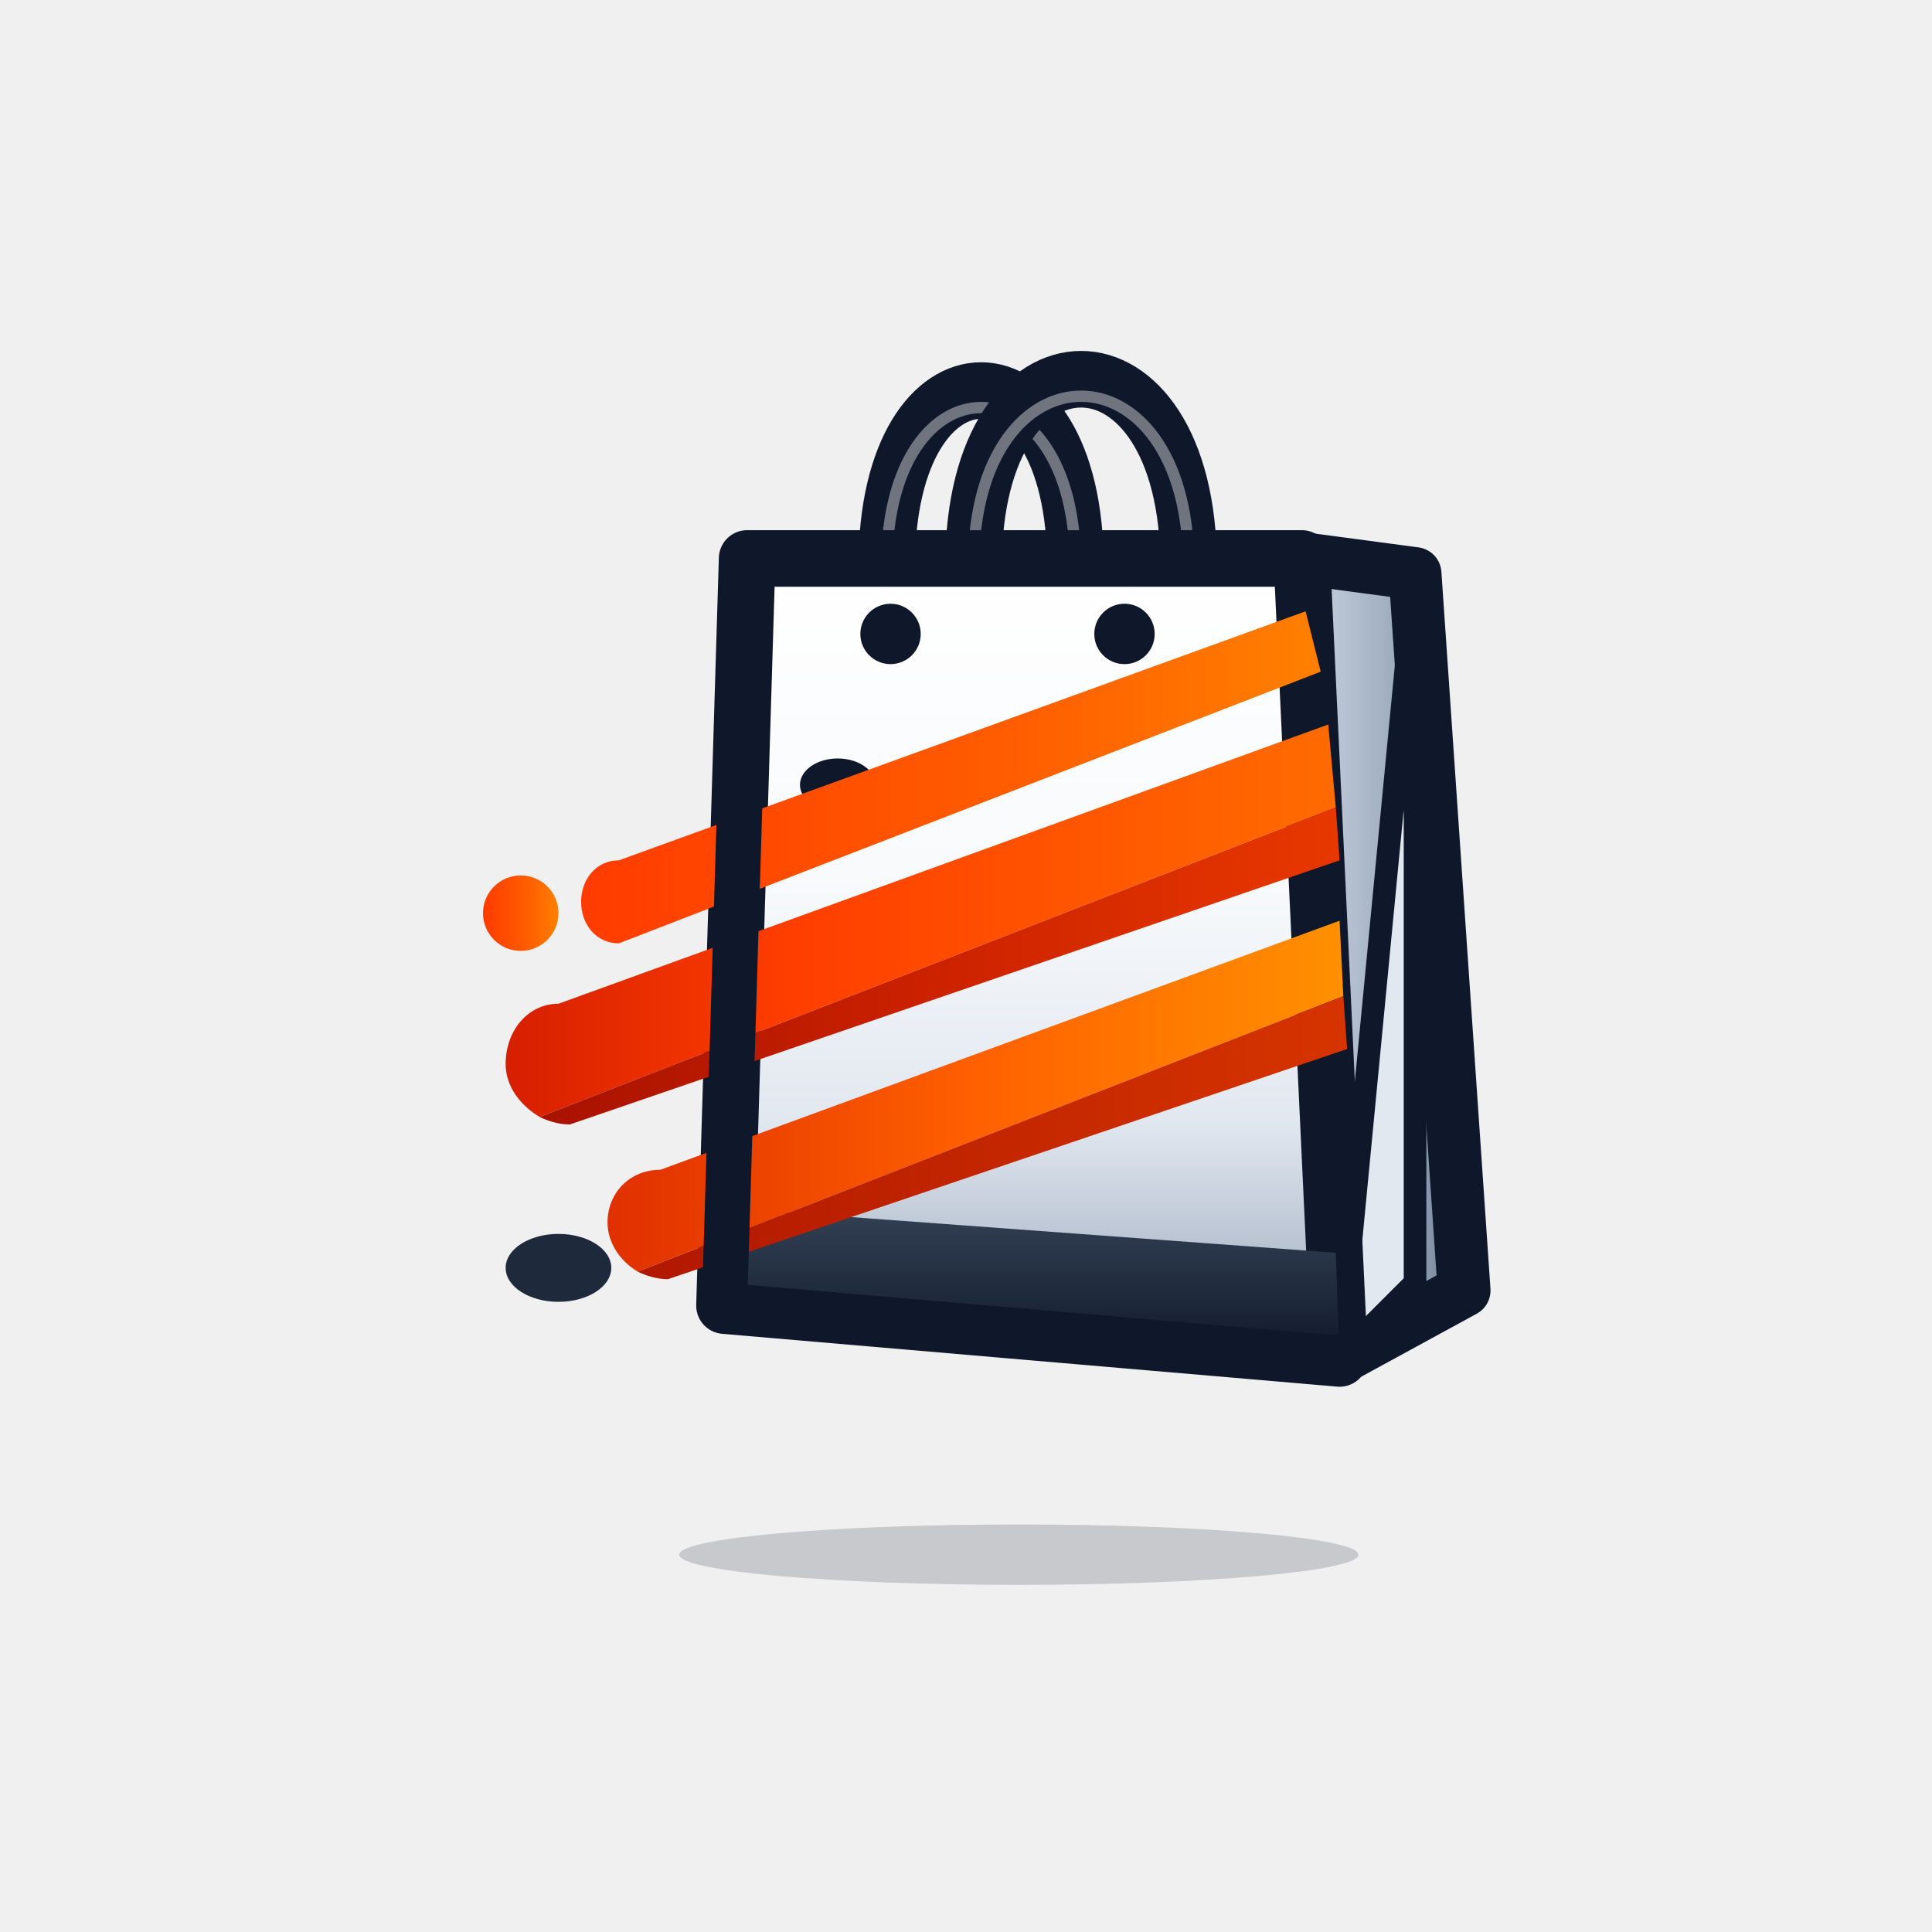
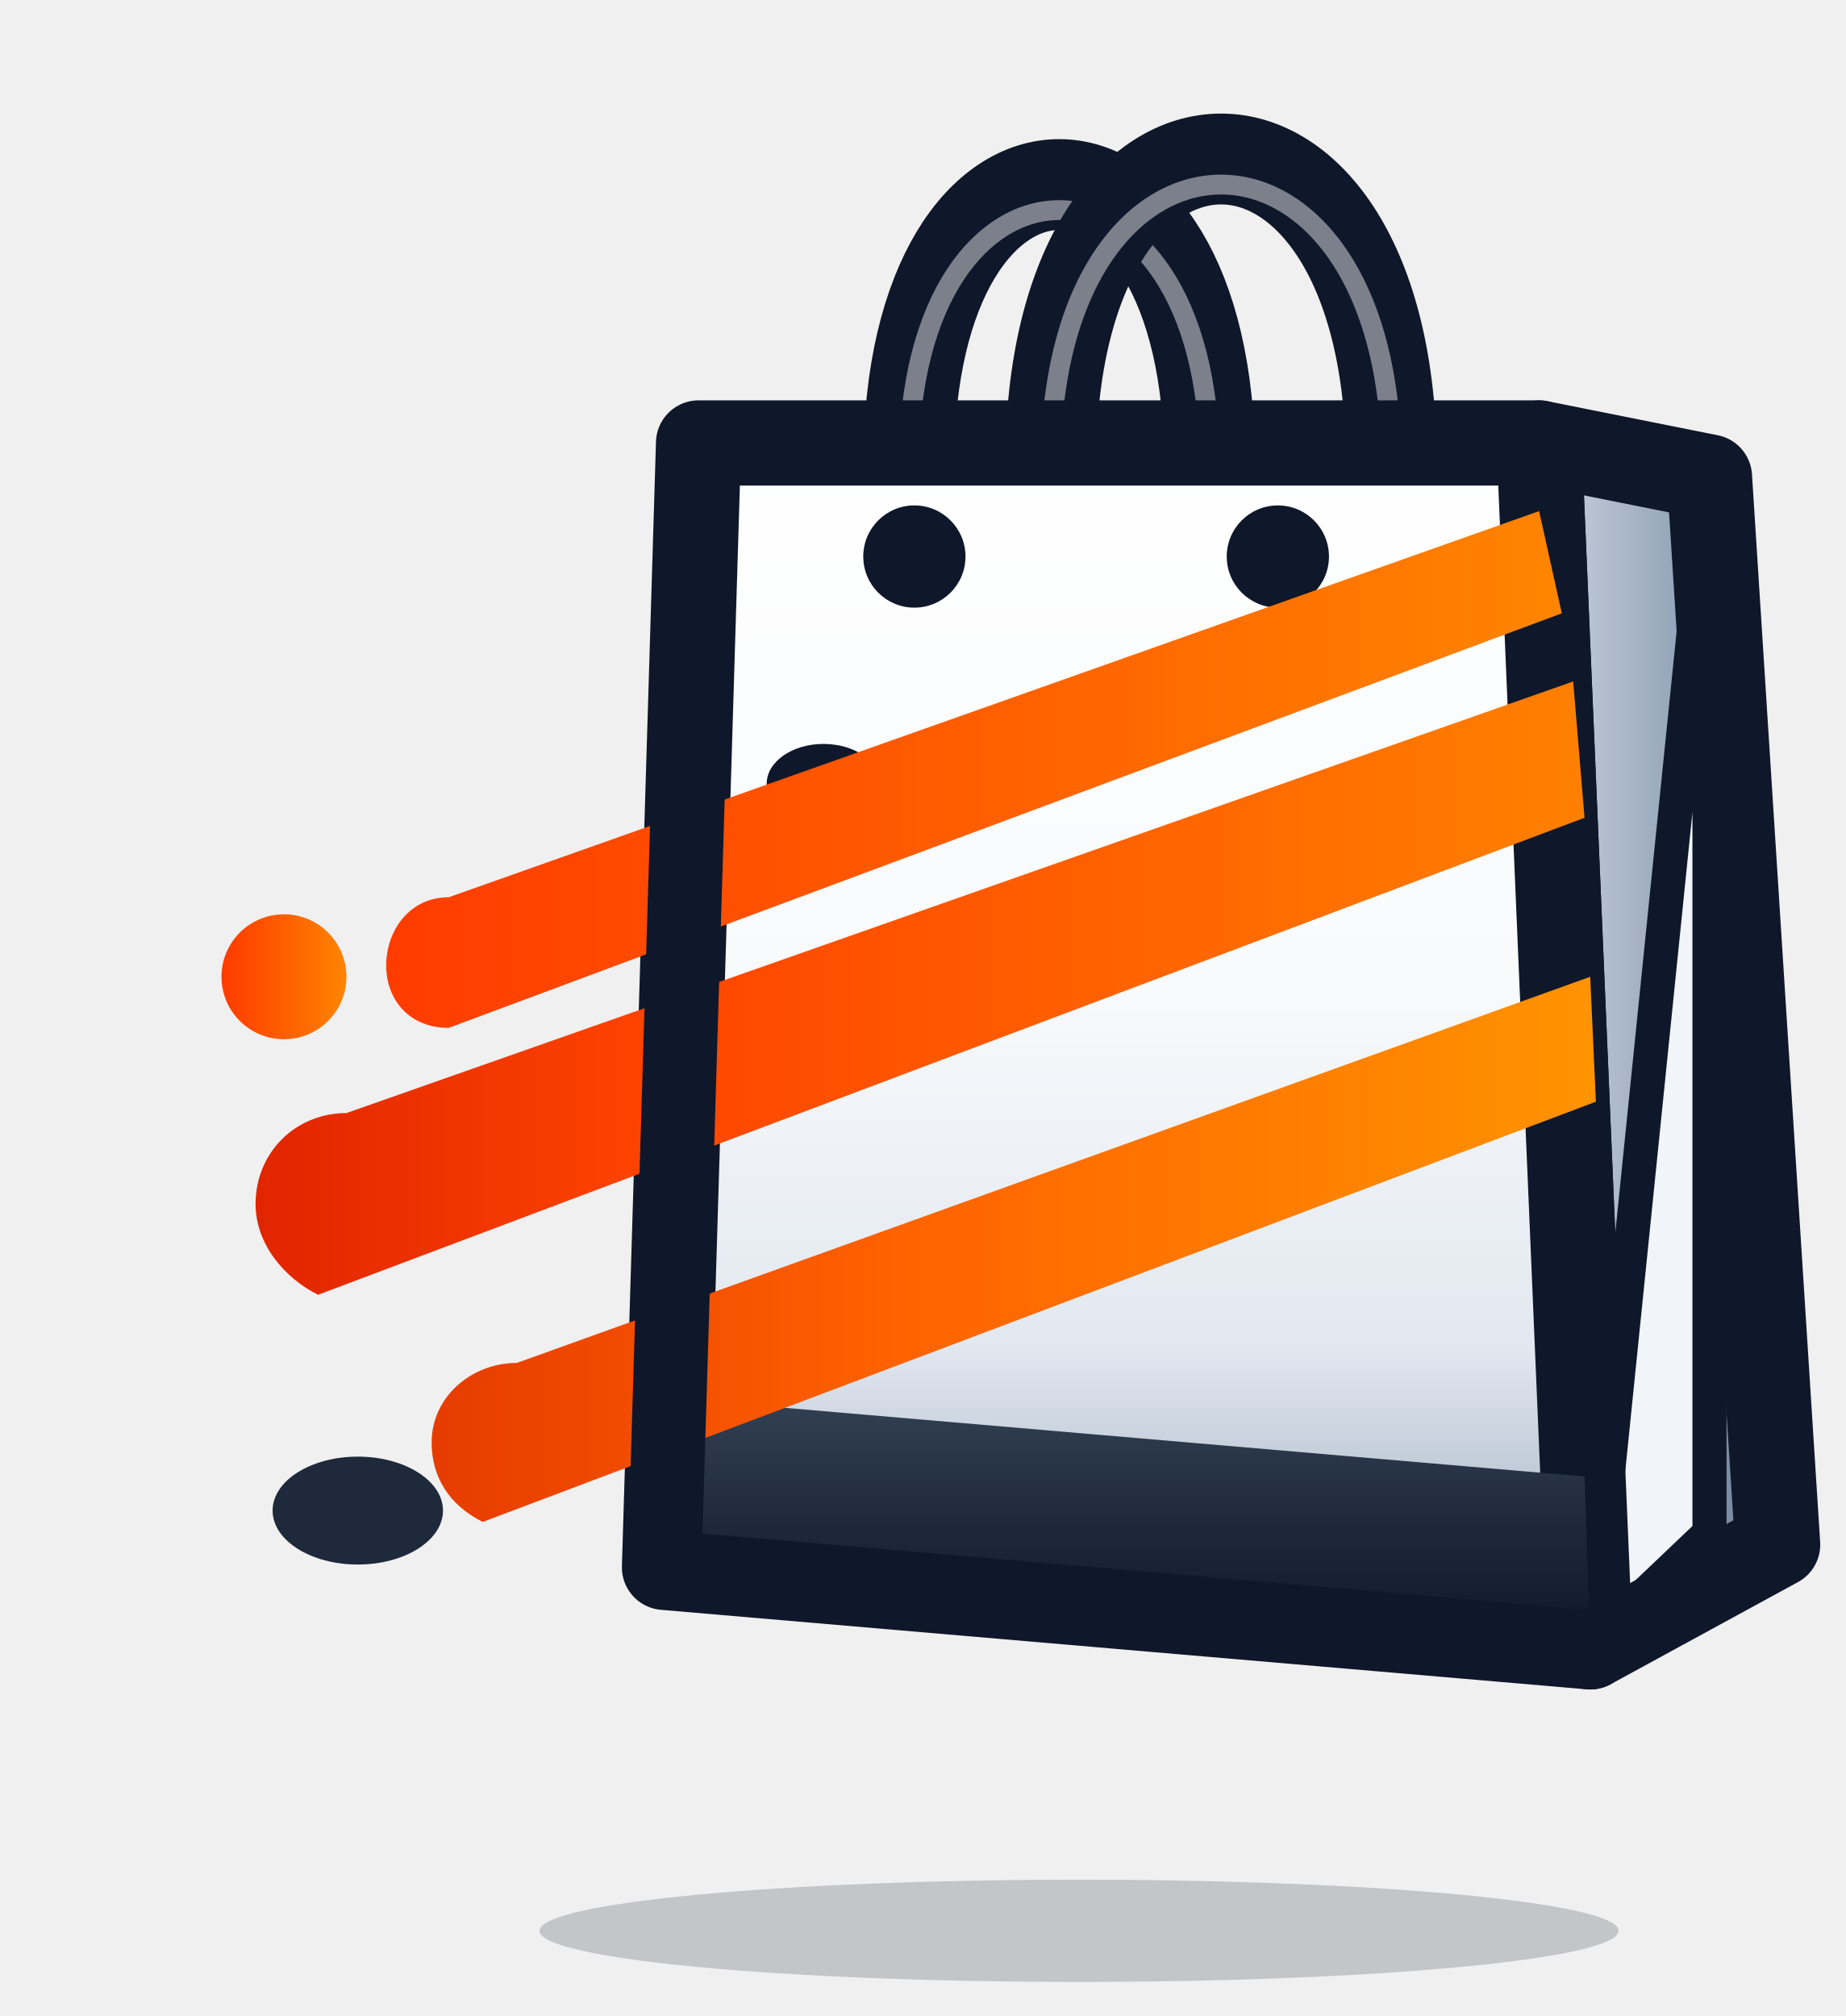
- <svg xmlns="http://www.w3.org/2000/svg" viewBox="0 0 512 512" width="100%" height="100%">
+ <svg xmlns="http://www.w3.org/2000/svg" viewBox="75 70 325 355" width="100%" height="100%">
  <defs>
-     <linearGradient id="stripeTopGrad" x1="0%" y1="0%" x2="100%" y2="0%">
+     <linearGradient id="stripeTop" x1="0%" y1="0%" x2="100%" y2="0%">
      <stop offset="0%" stop-color="#ff3b00" />
-       <stop offset="60%" stop-color="#ff5e00" />
+       <stop offset="50%" stop-color="#ff5e00" />
+       <stop offset="100%" stop-color="#ff8500" />
+     </linearGradient>
+     <linearGradient id="stripeMidTop" x1="0%" y1="0%" x2="100%" y2="0%">
+       <stop offset="0%" stop-color="#e02500" />
+       <stop offset="30%" stop-color="#ff4400" />
+       <stop offset="70%" stop-color="#ff6600" />
      <stop offset="100%" stop-color="#ff8000" />
    </linearGradient>
-     <linearGradient id="stripeMidGrad" x1="0%" y1="0%" x2="100%" y2="0%">
-       <stop offset="0%" stop-color="#d61f00" />
-       <stop offset="35%" stop-color="#ff3e00" />
-       <stop offset="100%" stop-color="#ff6b00" />
+     <linearGradient id="stripeMidBot" x1="0%" y1="0%" x2="100%" y2="0%">
+       <stop offset="0%" stop-color="#a31400" />
+       <stop offset="40%" stop-color="#c41c00" />
+       <stop offset="100%" stop-color="#e62d00" />
    </linearGradient>
-     <linearGradient id="stripeMidDark" x1="0%" y1="0%" x2="100%" y2="0%">
-       <stop offset="0%" stop-color="#a81200" />
-       <stop offset="50%" stop-color="#cc2200" />
+     <linearGradient id="stripeBotTop" x1="0%" y1="0%" x2="100%" y2="0%">
+       <stop offset="0%" stop-color="#e63b00" />
+       <stop offset="40%" stop-color="#ff6200" />
+       <stop offset="100%" stop-color="#ff9400" />
+     </linearGradient>
+     <linearGradient id="stripeBotBot" x1="0%" y1="0%" x2="100%" y2="0%">
+       <stop offset="0%" stop-color="#aa1800" />
+       <stop offset="50%" stop-color="#c92600" />
      <stop offset="100%" stop-color="#e83800" />
    </linearGradient>
-     <linearGradient id="stripeBotGrad" x1="0%" y1="0%" x2="100%" y2="0%">
-       <stop offset="0%" stop-color="#e03000" />
-       <stop offset="50%" stop-color="#ff6000" />
-       <stop offset="100%" stop-color="#ff9000" />
-     </linearGradient>
-     <linearGradient id="stripeBotDark" x1="0%" y1="0%" x2="100%" y2="0%">
-       <stop offset="0%" stop-color="#b01800" />
-       <stop offset="100%" stop-color="#d63400" />
-     </linearGradient>
-     <linearGradient id="bagFrontGrad" x1="0%" y1="0%" x2="0%" y2="100%">
+     <linearGradient id="bagFront" x1="0%" y1="0%" x2="0%" y2="100%">
      <stop offset="0%" stop-color="#ffffff" />
-       <stop offset="40%" stop-color="#f8fafc" />
-       <stop offset="70%" stop-color="#e2e8f0" />
+       <stop offset="45%" stop-color="#f8fafc" />
+       <stop offset="75%" stop-color="#e2e8f0" />
      <stop offset="100%" stop-color="#94a3b8" />
    </linearGradient>
-     <linearGradient id="bagSideGrad" x1="0%" y1="0%" x2="100%" y2="0%">
+     <linearGradient id="bagSide" x1="0%" y1="0%" x2="100%" y2="0%">
      <stop offset="0%" stop-color="#cbd5e1" />
-       <stop offset="70%" stop-color="#94a3b8" />
+       <stop offset="60%" stop-color="#94a3b8" />
      <stop offset="100%" stop-color="#64748b" />
    </linearGradient>
-     <linearGradient id="bagBaseGrad" x1="0%" y1="0%" x2="0%" y2="100%">
+     <linearGradient id="bagBase" x1="0%" y1="0%" x2="0%" y2="100%">
      <stop offset="0%" stop-color="#334155" />
-       <stop offset="60%" stop-color="#1e293b" />
+       <stop offset="50%" stop-color="#1e293b" />
      <stop offset="100%" stop-color="#0f172a" />
    </linearGradient>
  </defs>
-   <ellipse cx="270" cy="412" rx="90" ry="8" fill="#0f172a" opacity="0.18" />
-   <path d="M 235 150 C 235 88 285 88 285 150" fill="none" stroke="#0f172a" stroke-width="15" stroke-linecap="round" />
-   <path d="M 235 150 C 235 94 285 94 285 150" fill="none" stroke="#ffffff" stroke-width="3" stroke-linecap="round" opacity="0.4" />
-   <path d="M 258 150 C 258 84 315 84 315 150" fill="none" stroke="#0f172a" stroke-width="15" stroke-linecap="round" />
-   <path d="M 258 150 C 258 90 315 90 315 150" fill="none" stroke="#ffffff" stroke-width="3" stroke-linecap="round" opacity="0.4" />
-   <polygon points="345,148 375,152 388,342 355,360" fill="url(#bagSideGrad)" stroke="#0f172a" stroke-width="14" stroke-linejoin="round" />
-   <polygon points="355,360 375,340 375,152" fill="#e2e8f0" stroke="#0f172a" stroke-width="6" stroke-linejoin="round" />
-   <path d="M 198 148 L 345 148 L 355 360 L 192 346 Z" fill="url(#bagFrontGrad)" stroke="#0f172a" stroke-width="15" stroke-linejoin="round" />
-   <path d="M 191 320 L 354 332 L 355 360 L 192 346 Z" fill="url(#bagBaseGrad)" />
-   <circle cx="236" cy="168" r="8" fill="#0f172a" />
-   <circle cx="298" cy="168" r="8" fill="#0f172a" />
-   <ellipse cx="222" cy="208" rx="10" ry="7" fill="#0f172a" />
-   <circle cx="138" cy="242" r="10" fill="url(#stripeTopGrad)" />
-   <path d="M 164 228 C 158 228 154 233 154 239 C 154 245 158 250 164 250 L 350 178 L 346 162 Z" fill="url(#stripeTopGrad)" />
-   <path d="M 148 266 C 140 266 134 273 134 282 C 134 288 138 293 143 296 L 354 214 L 352 192 Z" fill="url(#stripeMidGrad)" />
-   <path d="M 143 296 C 145 297 148 298 151 298 L 355 228 L 354 214 Z" fill="url(#stripeMidDark)" />
-   <ellipse cx="148" cy="336" rx="14" ry="9" fill="#1e293b" />
-   <path d="M 175 310 C 167 310 161 316 161 324 C 161 329 164 334 169 337 L 356 264 L 355 244 Z" fill="url(#stripeBotGrad)" />
-   <path d="M 169 337 C 171 338 174 339 177 339 L 357 278 L 356 264 Z" fill="url(#stripeBotDark)" />
-   <path d="M 198 148 L 345 148 L 375 152 L 388 342 L 355 360 L 192 346 Z" fill="none" stroke="#0f172a" stroke-width="12" stroke-linecap="round" stroke-linejoin="round" />
+   <ellipse cx="265" cy="410" rx="95" ry="9" fill="#0f172a" opacity="0.2" />
+   <path d="M 235 152 C 235 86 288 86 288 152" fill="none" stroke="#0f172a" stroke-width="16" stroke-linecap="round" />
+   <path d="M 235 152 C 235 92 288 92 288 152" fill="none" stroke="#ffffff" stroke-width="3.5" stroke-linecap="round" opacity="0.45" />
+   <path d="M 260 152 C 260 80 320 80 320 152" fill="none" stroke="#0f172a" stroke-width="16" stroke-linecap="round" />
+   <path d="M 260 152 C 260 86 320 86 320 152" fill="none" stroke="#ffffff" stroke-width="3.5" stroke-linecap="round" opacity="0.45" />
+   <polygon points="346,148 376,154 388,342 355,360" fill="url(#bagSide)" stroke="#0f172a" stroke-width="15" stroke-linejoin="round" />
+   <polygon points="355,360 376,340 376,154" fill="#f1f5f9" stroke="#0f172a" stroke-width="6" stroke-linejoin="round" />
+   <path d="M 198 148 L 346 148 L 355 360 L 192 346 Z" fill="url(#bagFront)" stroke="#0f172a" stroke-width="15" stroke-linejoin="round" />
+   <path d="M 191 316 L 354 330 L 355 360 L 192 346 Z" fill="url(#bagBase)" />
+   <circle cx="236" cy="168" r="9" fill="#0f172a" />
+   <circle cx="300" cy="168" r="9" fill="#0f172a" />
+   <ellipse cx="220" cy="208" rx="10" ry="7" fill="#0f172a" />
+   <circle cx="125" cy="242" r="11" fill="url(#stripeTop)" />
+   <path d="M 154 228 C 147 228 143 234 143 240 C 143 246 147 251 154 251 L 350 178 L 346 160 Z" fill="url(#stripeTop)" />
+   <path d="M 136 266 C 127 266 120 273 120 282 C 120 289 125 295 131 298 L 354 214 L 352 190 Z" fill="url(#stripeMidTop)" />
+   <path d="M 131 298 C 133 299 137 300 140 300 L 355 228 L 354 214 Z" fill="url(#stripeMidDark)" />
+   <ellipse cx="138" cy="336" rx="15" ry="9.5" fill="#1e293b" />
+   <path d="M 166 310 C 158 310 151 316 151 324 C 151 330 154 335 160 338 L 356 264 L 355 242 Z" fill="url(#stripeBotTop)" />
+   <path d="M 160 338 C 163 339 167 340 170 340 L 357 278 L 356 264 Z" fill="url(#stripeBotDark)" />
+   <path d="M 198 148 L 346 148 L 376 154 L 388 342 L 355 360 L 192 346 Z" fill="none" stroke="#0f172a" stroke-width="13" stroke-linecap="round" stroke-linejoin="round" />
</svg>
